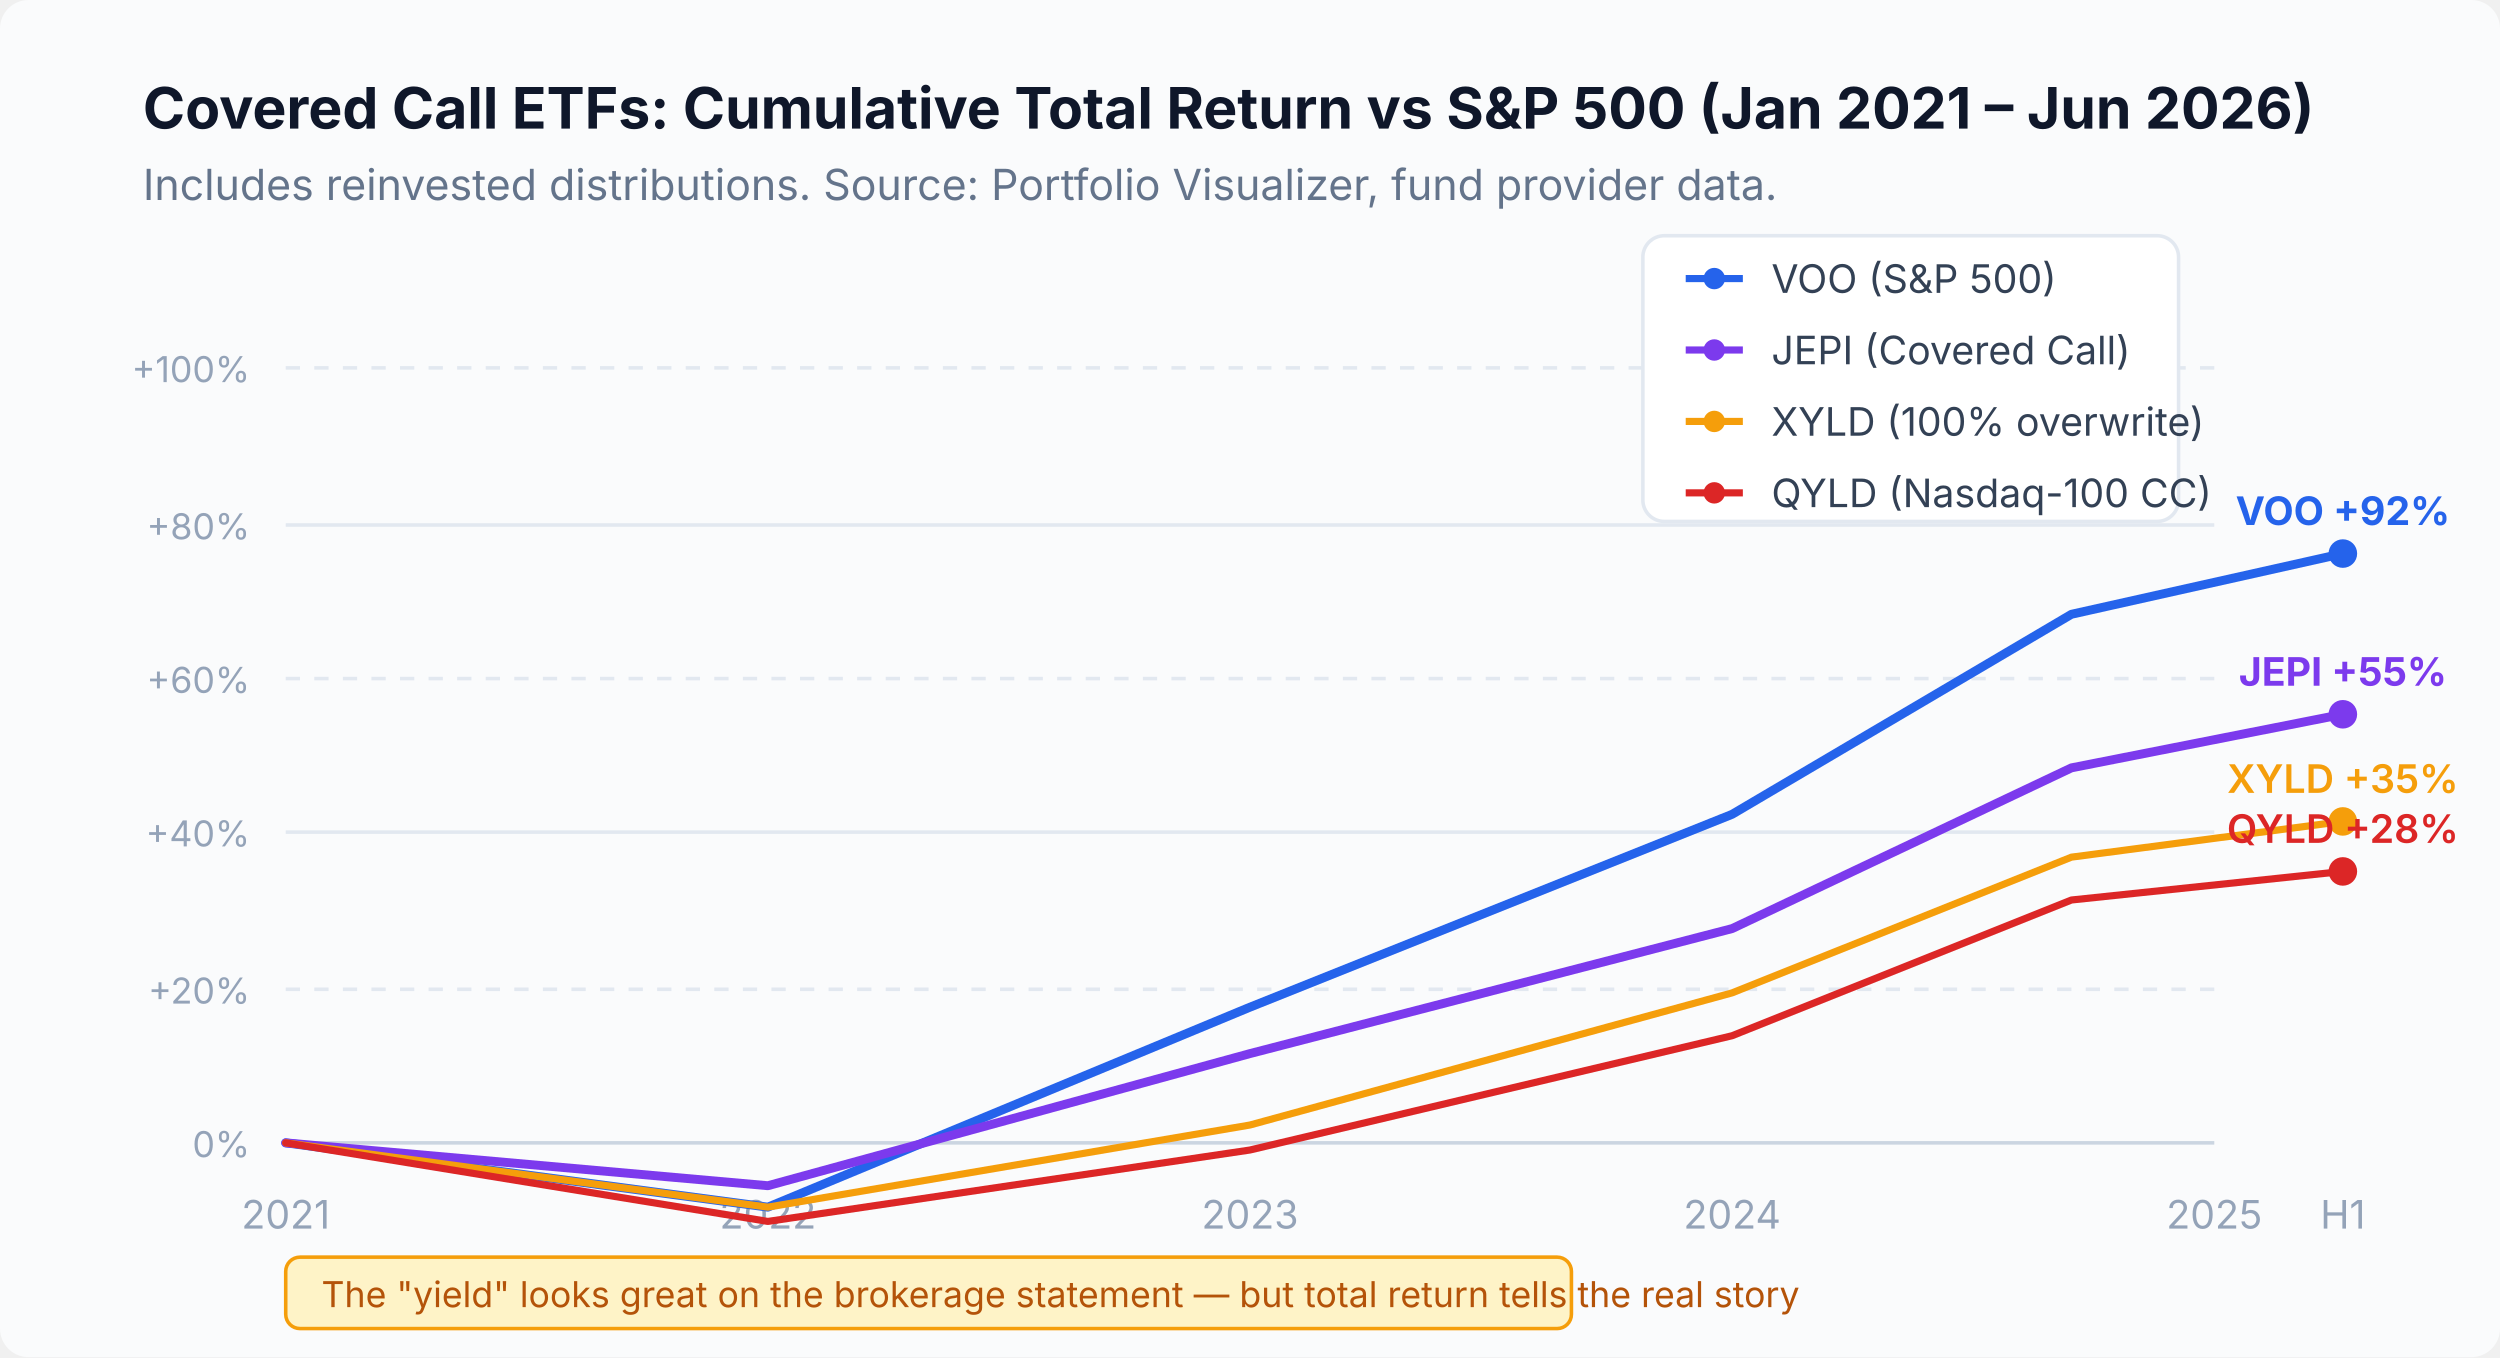
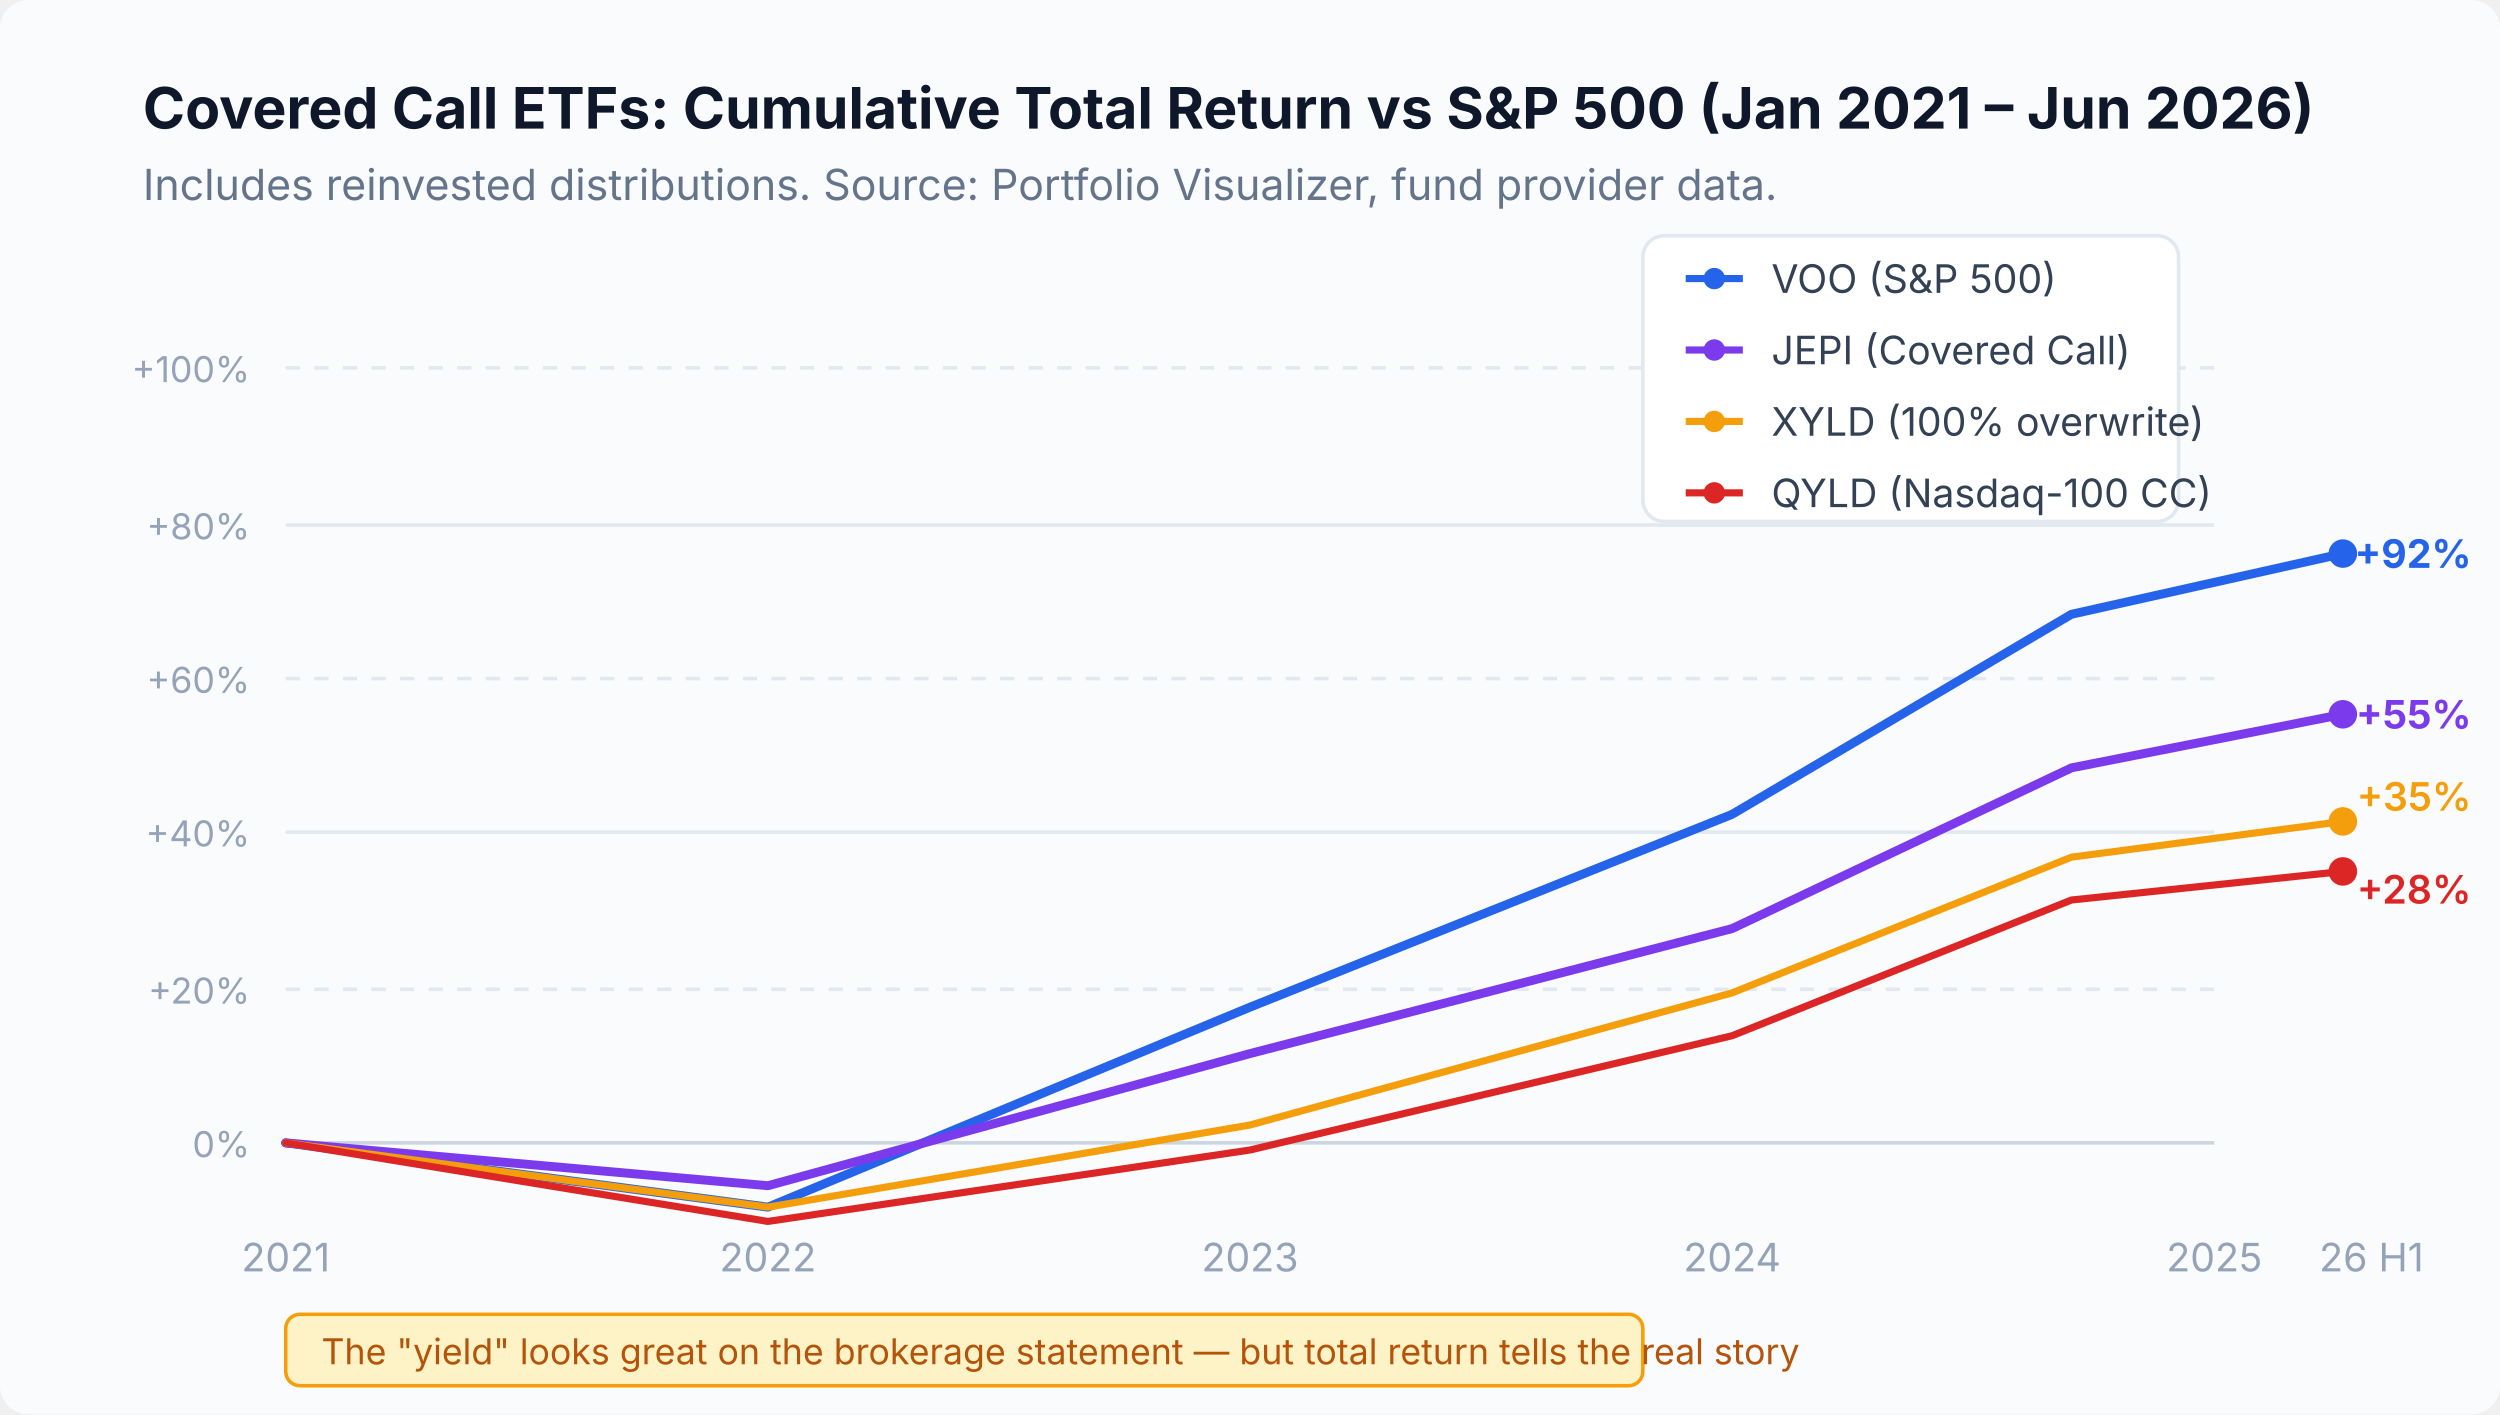
- <svg xmlns="http://www.w3.org/2000/svg" viewBox="0 0 700 380" role="img" aria-labelledby="covered-title covered-desc">
-   <rect width="700" height="380" fill="#fafbfc" rx="8" />
+ <svg xmlns="http://www.w3.org/2000/svg" viewBox="0 0 700 396" role="img" aria-labelledby="covered-title covered-desc">
+   <rect width="700" height="396" fill="#fafbfc" rx="8" />
  <text x="40" y="36" font-family="-apple-system,BlinkMacSystemFont,sans-serif" font-size="16" font-weight="700" fill="#0f172a">Covered Call ETFs: Cumulative Total Return vs S&amp;P 500 (Jan 2021 – Jun 2026)</text>
  <text x="40" y="56" font-family="-apple-system,BlinkMacSystemFont,sans-serif" font-size="12" fill="#64748b">Includes reinvested distributions. Source: Portfolio Visualizer, fund provider data.</text>
  <line x1="80" y1="320" x2="620" y2="320" stroke="#cbd5e1" stroke-width="1" />
  <line x1="80" y1="277" x2="620" y2="277" stroke="#e2e8f0" stroke-width="1" stroke-dasharray="4,4" />
  <line x1="80" y1="233" x2="620" y2="233" stroke="#e2e8f0" stroke-width="1" />
  <line x1="80" y1="190" x2="620" y2="190" stroke="#e2e8f0" stroke-width="1" stroke-dasharray="4,4" />
  <line x1="80" y1="147" x2="620" y2="147" stroke="#e2e8f0" stroke-width="1" />
  <line x1="80" y1="103" x2="620" y2="103" stroke="#e2e8f0" stroke-width="1" stroke-dasharray="4,4" />
  <text x="70" y="324" font-family="-apple-system,BlinkMacSystemFont,sans-serif" font-size="10" fill="#94a3b8" text-anchor="end">0%</text>
  <text x="70" y="281" font-family="-apple-system,BlinkMacSystemFont,sans-serif" font-size="10" fill="#94a3b8" text-anchor="end">+20%</text>
  <text x="70" y="237" font-family="-apple-system,BlinkMacSystemFont,sans-serif" font-size="10" fill="#94a3b8" text-anchor="end">+40%</text>
  <text x="70" y="194" font-family="-apple-system,BlinkMacSystemFont,sans-serif" font-size="10" fill="#94a3b8" text-anchor="end">+60%</text>
  <text x="70" y="151" font-family="-apple-system,BlinkMacSystemFont,sans-serif" font-size="10" fill="#94a3b8" text-anchor="end">+80%</text>
  <text x="70" y="107" font-family="-apple-system,BlinkMacSystemFont,sans-serif" font-size="10" fill="#94a3b8" text-anchor="end">+100%</text>
-   <text x="80" y="344" font-family="-apple-system,BlinkMacSystemFont,sans-serif" font-size="11" fill="#94a3b8" text-anchor="middle">2021</text>
-   <text x="215" y="344" font-family="-apple-system,BlinkMacSystemFont,sans-serif" font-size="11" fill="#94a3b8" text-anchor="middle">2022</text>
-   <text x="350" y="344" font-family="-apple-system,BlinkMacSystemFont,sans-serif" font-size="11" fill="#94a3b8" text-anchor="middle">2023</text>
-   <text x="485" y="344" font-family="-apple-system,BlinkMacSystemFont,sans-serif" font-size="11" fill="#94a3b8" text-anchor="middle">2024</text>
-   <text x="620" y="344" font-family="-apple-system,BlinkMacSystemFont,sans-serif" font-size="11" fill="#94a3b8" text-anchor="middle">2025</text>
-   <text x="656" y="344" font-family="-apple-system,BlinkMacSystemFont,sans-serif" font-size="11" fill="#94a3b8" text-anchor="middle">H1</text>
+   <text x="80" y="356" font-family="-apple-system,BlinkMacSystemFont,sans-serif" font-size="11" fill="#94a3b8" text-anchor="middle">2021</text>
+   <text x="215" y="356" font-family="-apple-system,BlinkMacSystemFont,sans-serif" font-size="11" fill="#94a3b8" text-anchor="middle">2022</text>
+   <text x="350" y="356" font-family="-apple-system,BlinkMacSystemFont,sans-serif" font-size="11" fill="#94a3b8" text-anchor="middle">2023</text>
+   <text x="485" y="356" font-family="-apple-system,BlinkMacSystemFont,sans-serif" font-size="11" fill="#94a3b8" text-anchor="middle">2024</text>
+   <text x="620" y="356" font-family="-apple-system,BlinkMacSystemFont,sans-serif" font-size="11" fill="#94a3b8" text-anchor="middle">2025</text>
+   <text x="664" y="356" font-family="-apple-system,BlinkMacSystemFont,sans-serif" font-size="11" fill="#94a3b8" text-anchor="middle">26 H1</text>
  <polyline points="80,320 215,338 350,282 485,228 580,172 656,155" fill="none" stroke="#2563eb" stroke-width="2.5" stroke-linejoin="round" stroke-linecap="round" />
  <circle cx="656" cy="155" r="4" fill="#2563eb" />
-   <text x="656" y="147" font-family="-apple-system,BlinkMacSystemFont,sans-serif" font-size="11" fill="#2563eb" font-weight="700" text-anchor="middle">VOO +92%</text>
+   <text x="692" y="159" font-family="-apple-system,BlinkMacSystemFont,sans-serif" font-size="11" fill="#2563eb" font-weight="700" text-anchor="end">+92%</text>
  <polyline points="80,320 215,332 350,295 485,260 580,215 656,200" fill="none" stroke="#7c3aed" stroke-width="2.5" stroke-linejoin="round" stroke-linecap="round" />
  <circle cx="656" cy="200" r="4" fill="#7c3aed" />
-   <text x="656" y="192" font-family="-apple-system,BlinkMacSystemFont,sans-serif" font-size="11" fill="#7c3aed" font-weight="700" text-anchor="middle">JEPI +55%</text>
+   <text x="692" y="204" font-family="-apple-system,BlinkMacSystemFont,sans-serif" font-size="11" fill="#7c3aed" font-weight="700" text-anchor="end">+55%</text>
  <polyline points="80,320 215,338 350,315 485,278 580,240 656,230" fill="none" stroke="#f59e0b" stroke-width="2" stroke-linejoin="round" stroke-linecap="round" />
  <circle cx="656" cy="230" r="4" fill="#f59e0b" />
-   <text x="656" y="222" font-family="-apple-system,BlinkMacSystemFont,sans-serif" font-size="11" fill="#f59e0b" font-weight="600" text-anchor="middle">XYLD +35%</text>
+   <text x="692" y="227" font-family="-apple-system,BlinkMacSystemFont,sans-serif" font-size="11" fill="#f59e0b" font-weight="600" text-anchor="end">+35%</text>
  <polyline points="80,320 215,342 350,322 485,290 580,252 656,244" fill="none" stroke="#dc2626" stroke-width="2" stroke-linejoin="round" stroke-linecap="round" />
  <circle cx="656" cy="244" r="4" fill="#dc2626" />
-   <text x="656" y="236" font-family="-apple-system,BlinkMacSystemFont,sans-serif" font-size="11" fill="#dc2626" font-weight="600" text-anchor="middle">QYLD +28%</text>
+   <text x="692" y="253" font-family="-apple-system,BlinkMacSystemFont,sans-serif" font-size="11" fill="#dc2626" font-weight="600" text-anchor="end">+28%</text>
  <rect x="460" y="66" width="150" height="80" rx="6" fill="white" stroke="#e2e8f0" stroke-width="1" />
  <line x1="472" y1="78" x2="488" y2="78" stroke="#2563eb" stroke-width="2" />
  <circle cx="480" cy="78" r="3" fill="#2563eb" />
  <text x="496" y="82" font-family="-apple-system,BlinkMacSystemFont,sans-serif" font-size="11" fill="#334155">VOO (S&amp;P 500)</text>
  <line x1="472" y1="98" x2="488" y2="98" stroke="#7c3aed" stroke-width="2" />
  <circle cx="480" cy="98" r="3" fill="#7c3aed" />
  <text x="496" y="102" font-family="-apple-system,BlinkMacSystemFont,sans-serif" font-size="11" fill="#334155">JEPI (Covered Call)</text>
  <line x1="472" y1="118" x2="488" y2="118" stroke="#f59e0b" stroke-width="2" />
  <circle cx="480" cy="118" r="3" fill="#f59e0b" />
  <text x="496" y="122" font-family="-apple-system,BlinkMacSystemFont,sans-serif" font-size="11" fill="#334155">XYLD (100% overwrite)</text>
  <line x1="472" y1="138" x2="488" y2="138" stroke="#dc2626" stroke-width="2" />
  <circle cx="480" cy="138" r="3" fill="#dc2626" />
  <text x="496" y="142" font-family="-apple-system,BlinkMacSystemFont,sans-serif" font-size="11" fill="#334155">QYLD (Nasdaq-100 CC)</text>
-   <rect x="80" y="352" width="360" height="20" rx="4" fill="#fef3c7" stroke="#f59e0b" stroke-width="1" />
-   <text x="90" y="366" font-family="-apple-system,BlinkMacSystemFont,sans-serif" font-size="10" fill="#b45309">The "yield" looks great on the brokerage statement — but total return tells the real story</text>
+   <rect x="80" y="368" width="380" height="20" rx="4" fill="#fef3c7" stroke="#f59e0b" stroke-width="1" />
+   <text x="90" y="382" font-family="-apple-system,BlinkMacSystemFont,sans-serif" font-size="10" fill="#b45309">The "yield" looks great on the brokerage statement — but total return tells the real story</text>
</svg>
